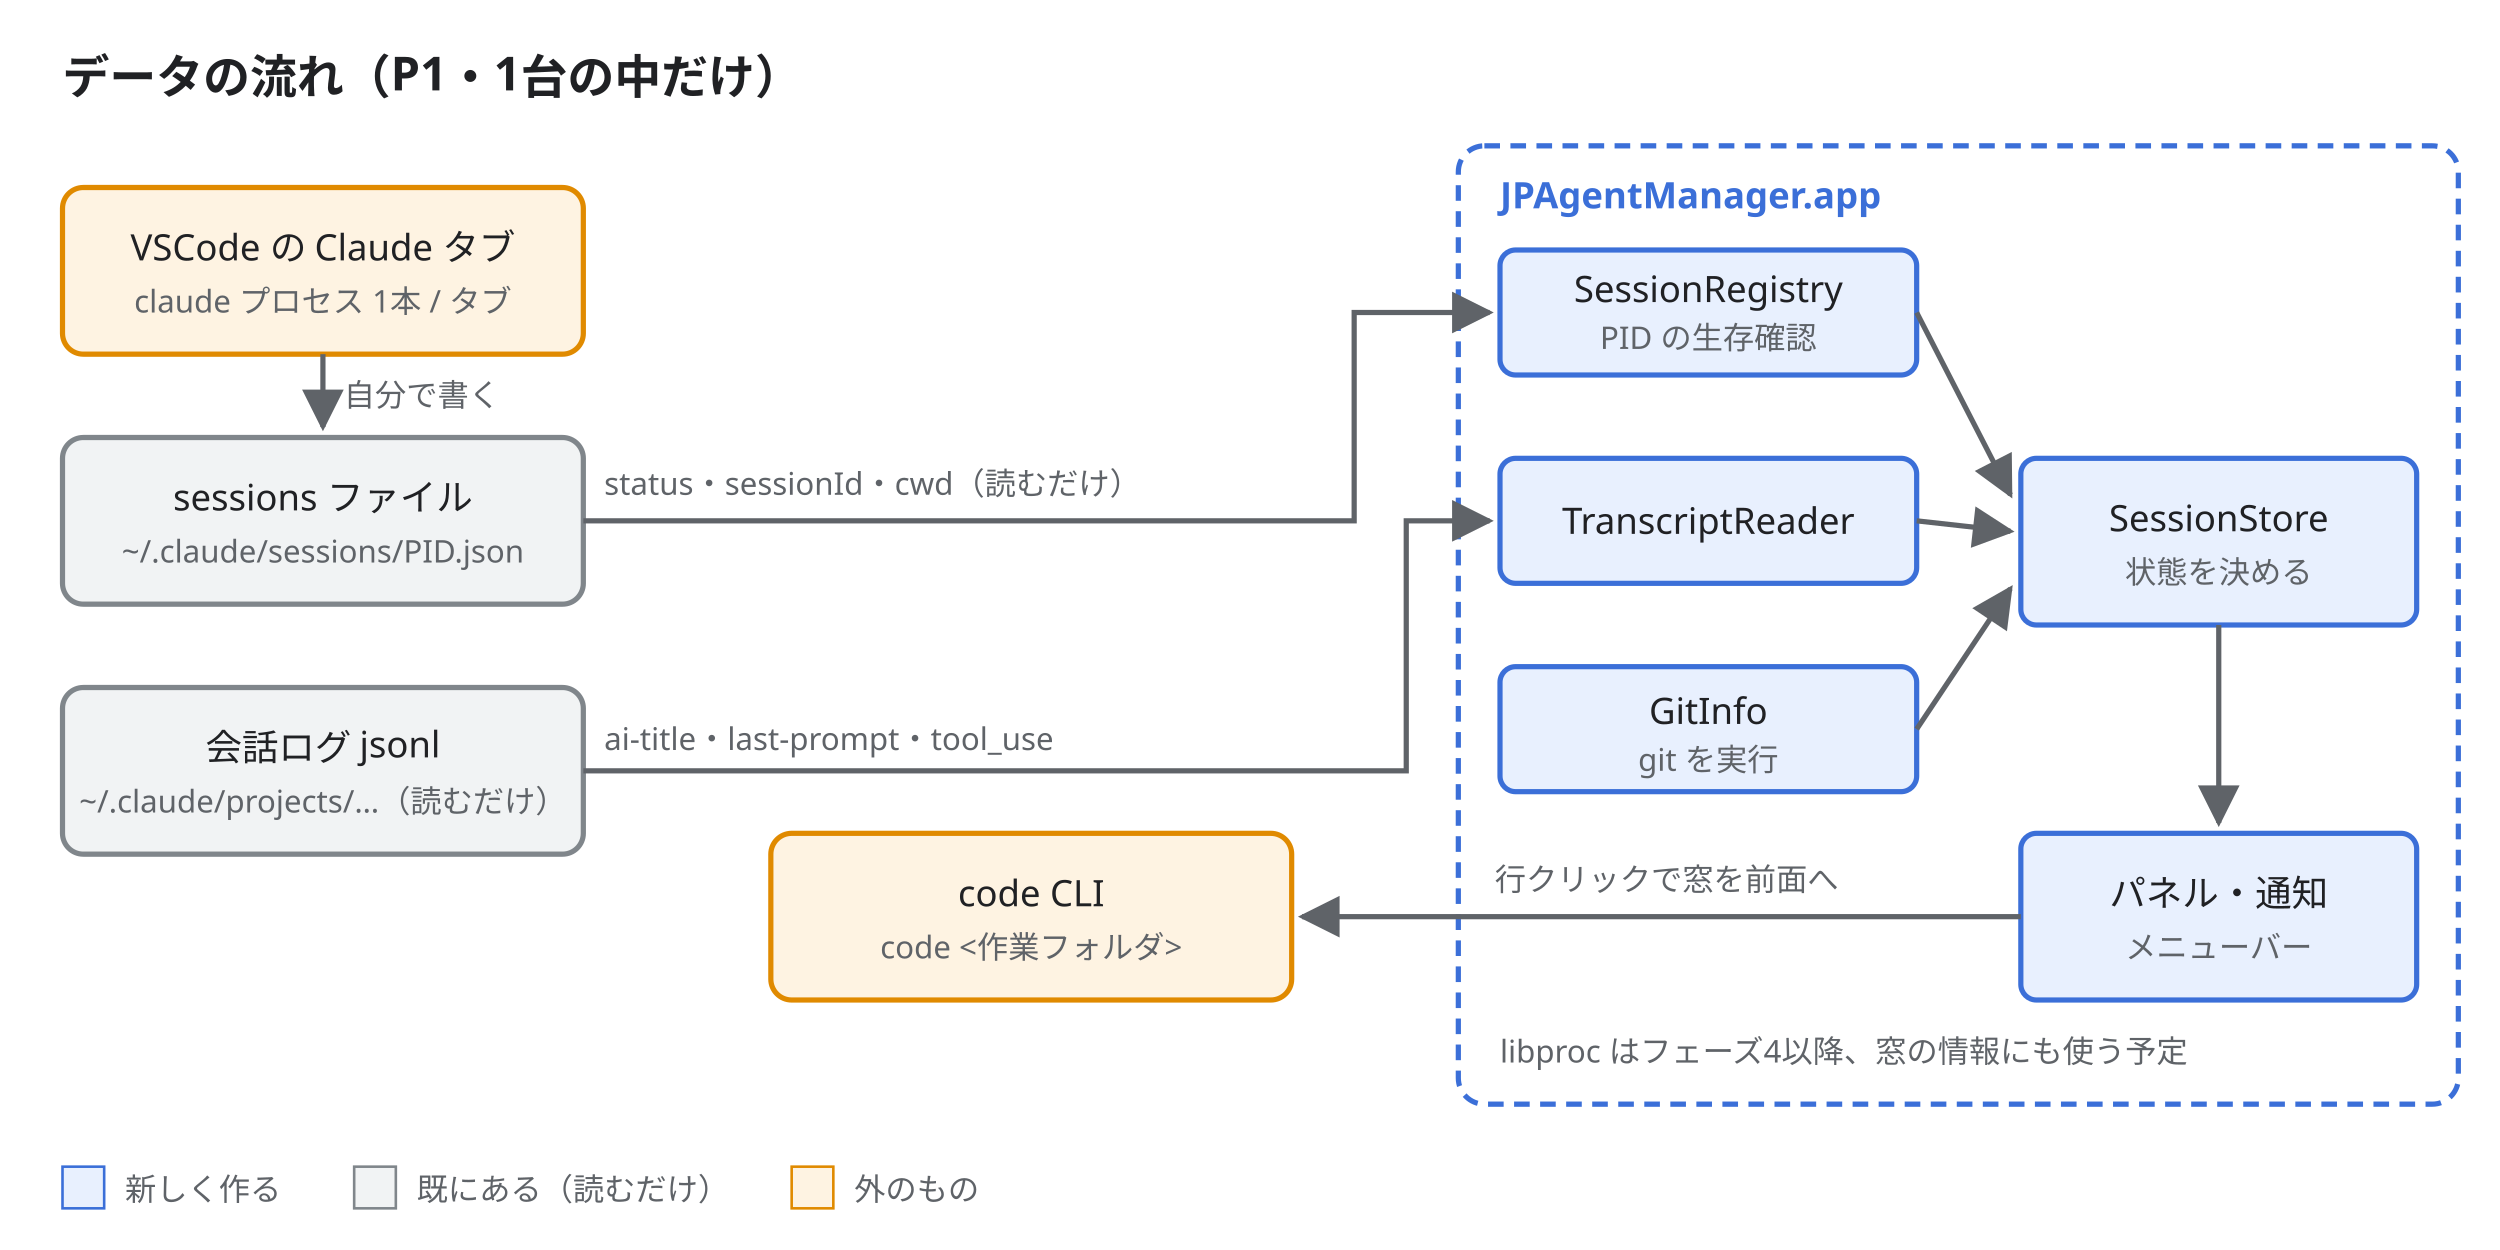
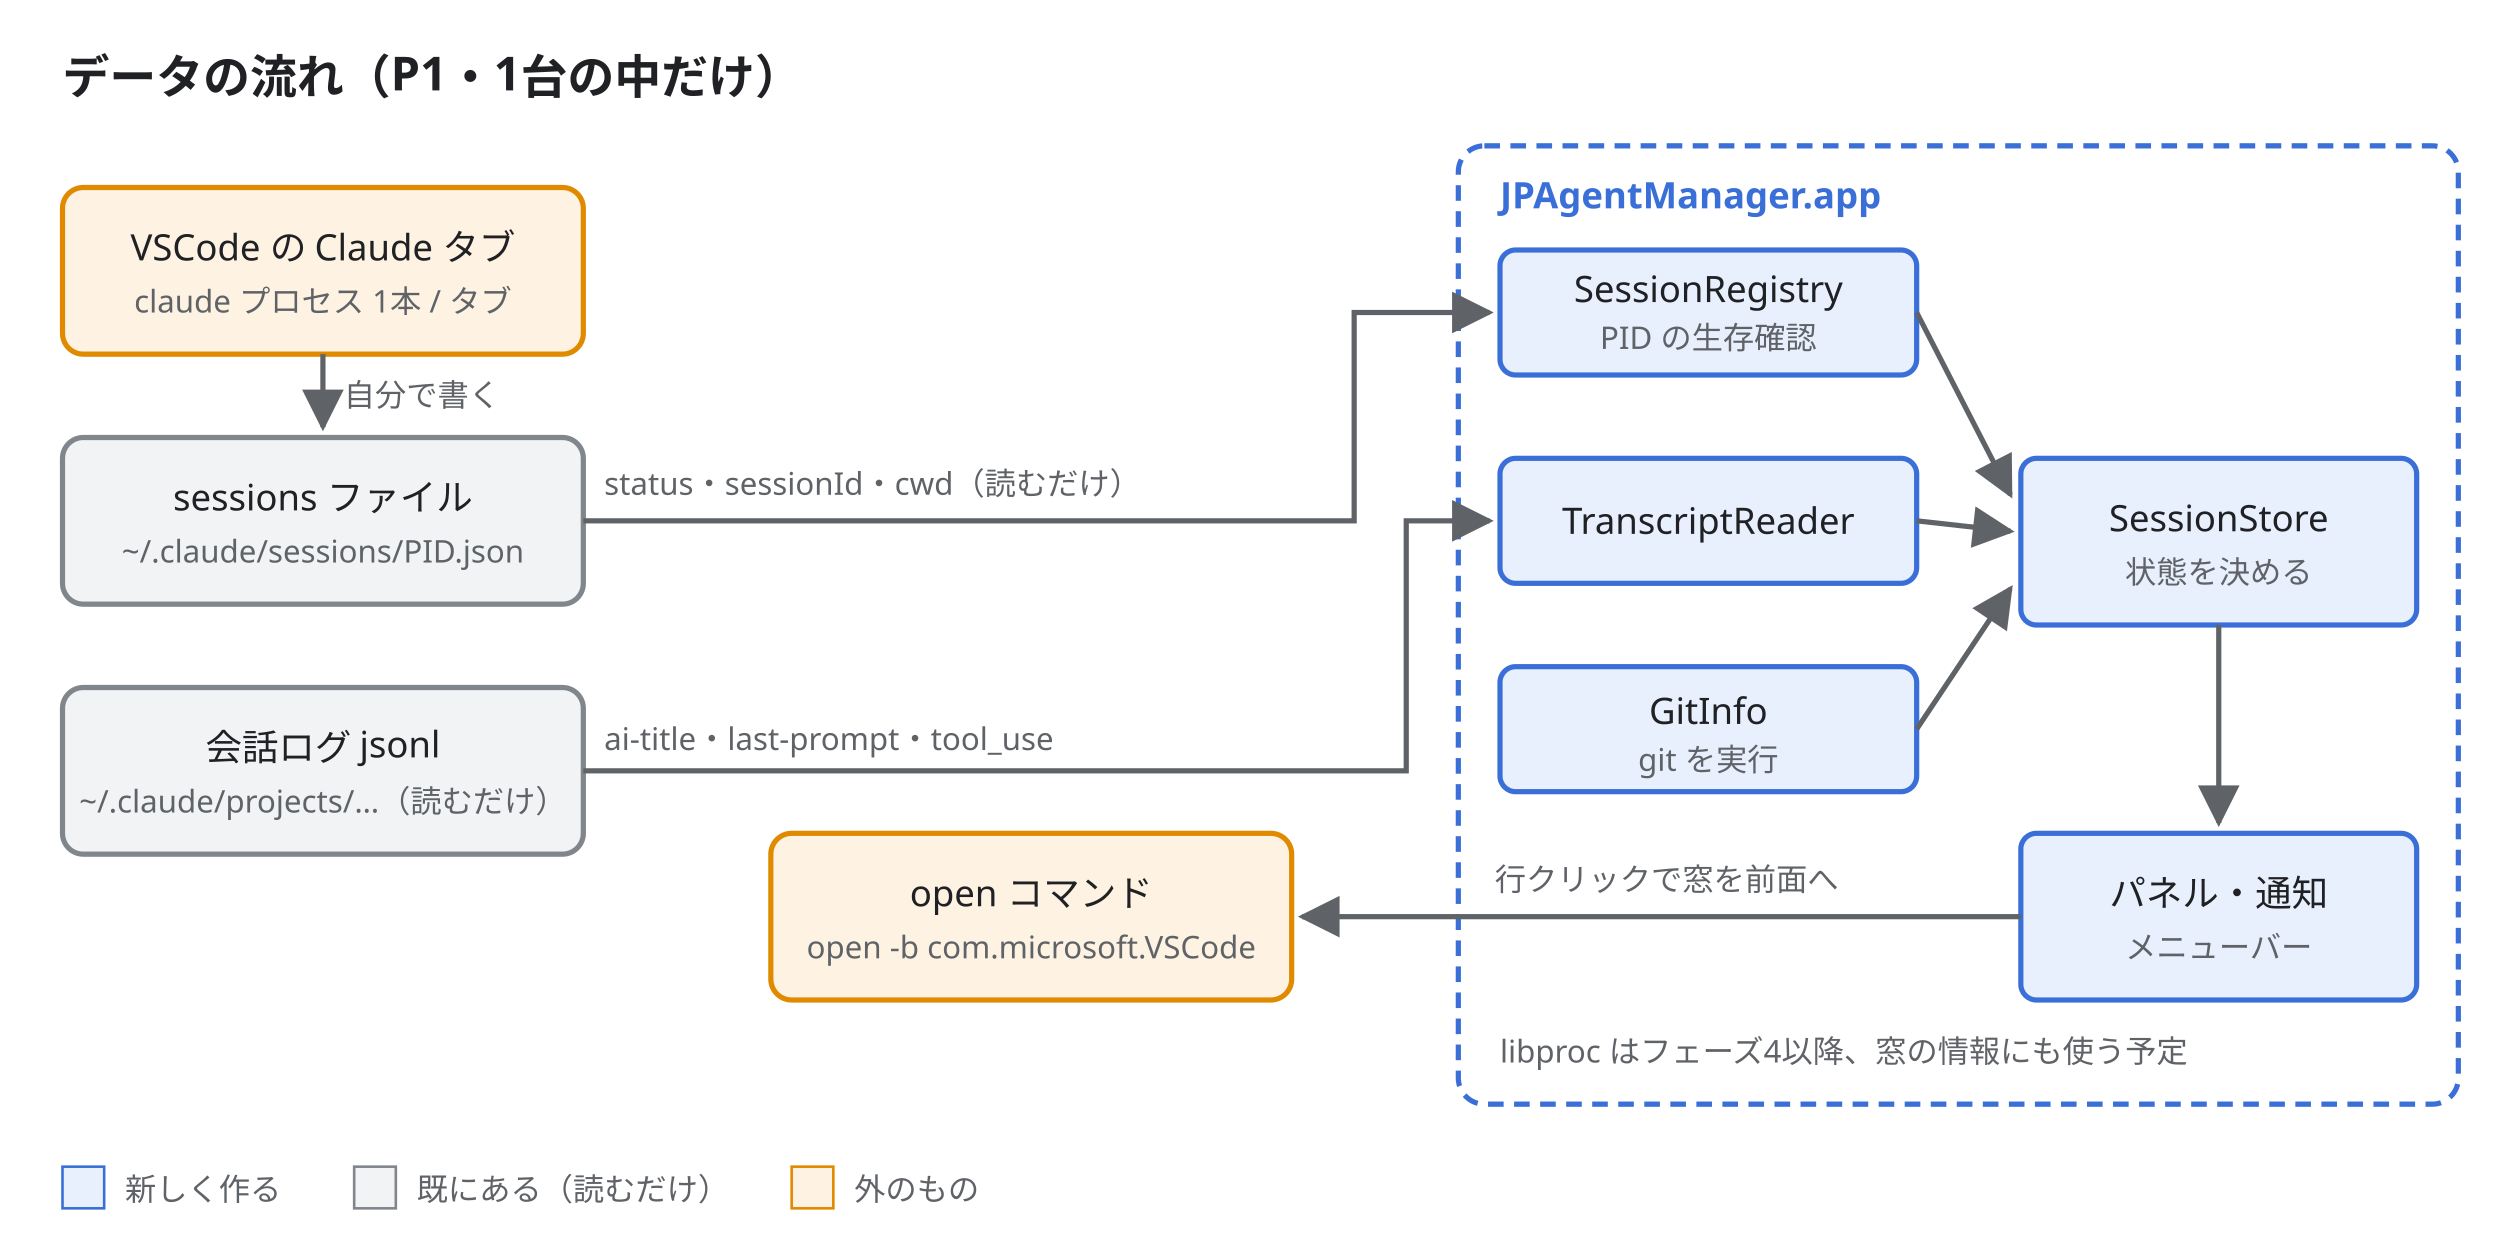
<svg xmlns="http://www.w3.org/2000/svg" viewBox="0 0 960 480" font-family="sans-serif">
  <defs>
    <marker id="arrow" viewBox="0 0 10 10" refX="9" refY="5" markerWidth="8" markerHeight="8" orient="auto-start-reverse">
      <path d="M0,0 L10,5 L0,10 z" fill="#5F6368" />
    </marker>
  </defs>
  <rect width="100%" height="100%" fill="#FFFFFF" />
  <text x="24" y="36" font-size="18" font-weight="bold" fill="#202124">データの流れ（P1・1台の中だけ）</text>
  <rect x="24" y="72" width="200" height="64" rx="8" fill="#FEF3E2" stroke="#E08A00" stroke-width="2" />
  <text x="124" y="100" font-size="14" fill="#202124" text-anchor="middle">VSCode の Claude タブ</text>
  <text x="124" y="120" font-size="12" fill="#5F6368" text-anchor="middle">claude プロセス 1本 / タブ</text>
  <rect x="24" y="168" width="200" height="64" rx="8" fill="#F1F3F4" stroke="#80868B" stroke-width="2" />
  <text x="124" y="196" font-size="14" fill="#202124" text-anchor="middle">sessions ファイル</text>
  <text x="124" y="216" font-size="12" fill="#5F6368" text-anchor="middle">~/.claude/sessions/PID.json</text>
  <rect x="24" y="264" width="200" height="64" rx="8" fill="#F1F3F4" stroke="#80868B" stroke-width="2" />
  <text x="124" y="292" font-size="14" fill="#202124" text-anchor="middle">会話ログ jsonl</text>
  <text x="124" y="312" font-size="12" fill="#5F6368" text-anchor="middle">~/.claude/projects/…（読むだけ）</text>
  <rect x="296" y="320" width="200" height="64" rx="8" fill="#FEF3E2" stroke="#E08A00" stroke-width="2" />
-   <text x="396" y="348" font-size="14" fill="#202124" text-anchor="middle">code CLI</text>
-   <text x="396" y="368" font-size="12" fill="#5F6368" text-anchor="middle">code &lt;作業フォルダ&gt;</text>
+   <text x="396" y="348" font-size="14" fill="#202124" text-anchor="middle">open コマンド</text>
+   <text x="396" y="368" font-size="12" fill="#5F6368" text-anchor="middle">open -b com.microsoft.VSCode</text>
  <rect x="560" y="56" width="384" height="368" rx="10" fill="none" stroke="#3B6FD8" stroke-width="2" stroke-dasharray="6 4" />
  <text x="576" y="80" font-size="14" font-weight="bold" fill="#3B6FD8">JPAgentManager.app</text>
  <rect x="576" y="96" width="160" height="48" rx="6" fill="#E8F0FE" stroke="#3B6FD8" stroke-width="2" />
  <text x="656" y="116" font-size="14" fill="#202124" text-anchor="middle">SessionRegistry</text>
  <text x="656" y="134" font-size="12" fill="#5F6368" text-anchor="middle">PID の生存確認</text>
  <rect x="576" y="176" width="160" height="48" rx="6" fill="#E8F0FE" stroke="#3B6FD8" stroke-width="2" />
  <text x="656" y="205" font-size="14" fill="#202124" text-anchor="middle">TranscriptReader</text>
  <rect x="576" y="256" width="160" height="48" rx="6" fill="#E8F0FE" stroke="#3B6FD8" stroke-width="2" />
  <text x="656" y="278" font-size="14" fill="#202124" text-anchor="middle">GitInfo</text>
  <text x="656" y="296" font-size="12" fill="#5F6368" text-anchor="middle">git を実行</text>
  <rect x="776" y="176" width="152" height="64" rx="6" fill="#E8F0FE" stroke="#3B6FD8" stroke-width="2" />
  <text x="852" y="204" font-size="14" fill="#202124" text-anchor="middle">SessionStore</text>
  <text x="852" y="224" font-size="12" fill="#5F6368" text-anchor="middle">状態を決める</text>
  <rect x="776" y="320" width="152" height="64" rx="6" fill="#E8F0FE" stroke="#3B6FD8" stroke-width="2" />
  <text x="852" y="348" font-size="14" fill="#202124" text-anchor="middle">パネル・通知</text>
  <text x="852" y="368" font-size="12" fill="#5F6368" text-anchor="middle">メニューバー</text>
  <text x="576" y="408" font-size="12" fill="#5F6368">libproc はフェーズ4以降、窓の情報にも使う予定</text>
  <line x1="124" y1="136" x2="124" y2="164" stroke="#5F6368" stroke-width="2" marker-end="url(#arrow)" />
  <text x="132" y="156" font-size="12" fill="#5F6368">自分で書く</text>
  <path d="M224,200 H520 V120 H572" fill="none" stroke="#5F6368" stroke-width="2" marker-end="url(#arrow)" />
  <text x="232" y="190" font-size="12" fill="#5F6368">status・sessionId・cwd（読むだけ）</text>
  <path d="M224,296 H540 V200 H572" fill="none" stroke="#5F6368" stroke-width="2" marker-end="url(#arrow)" />
  <text x="232" y="288" font-size="12" fill="#5F6368">ai-title・last-prompt・tool_use</text>
  <line x1="736" y1="120" x2="772" y2="190" stroke="#5F6368" stroke-width="2" marker-end="url(#arrow)" />
  <line x1="736" y1="200" x2="772" y2="204" stroke="#5F6368" stroke-width="2" marker-end="url(#arrow)" />
  <line x1="736" y1="280" x2="772" y2="226" stroke="#5F6368" stroke-width="2" marker-end="url(#arrow)" />
  <line x1="852" y1="240" x2="852" y2="316" stroke="#5F6368" stroke-width="2" marker-end="url(#arrow)" />
  <line x1="776" y1="352" x2="500" y2="352" stroke="#5F6368" stroke-width="2" marker-end="url(#arrow)" />
  <text x="640" y="342" font-size="12" fill="#5F6368" text-anchor="middle">行クリックで窓を前面へ</text>
  <rect x="24" y="448" width="16" height="16" fill="#E8F0FE" stroke="#3B6FD8" />
  <text x="48" y="461" font-size="12" fill="#5F6368">新しく作る</text>
  <rect x="136" y="448" width="16" height="16" fill="#F1F3F4" stroke="#80868B" />
  <text x="160" y="461" font-size="12" fill="#5F6368">既にある（読むだけ）</text>
  <rect x="304" y="448" width="16" height="16" fill="#FEF3E2" stroke="#E08A00" />
  <text x="328" y="461" font-size="12" fill="#5F6368">外のもの</text>
</svg>
